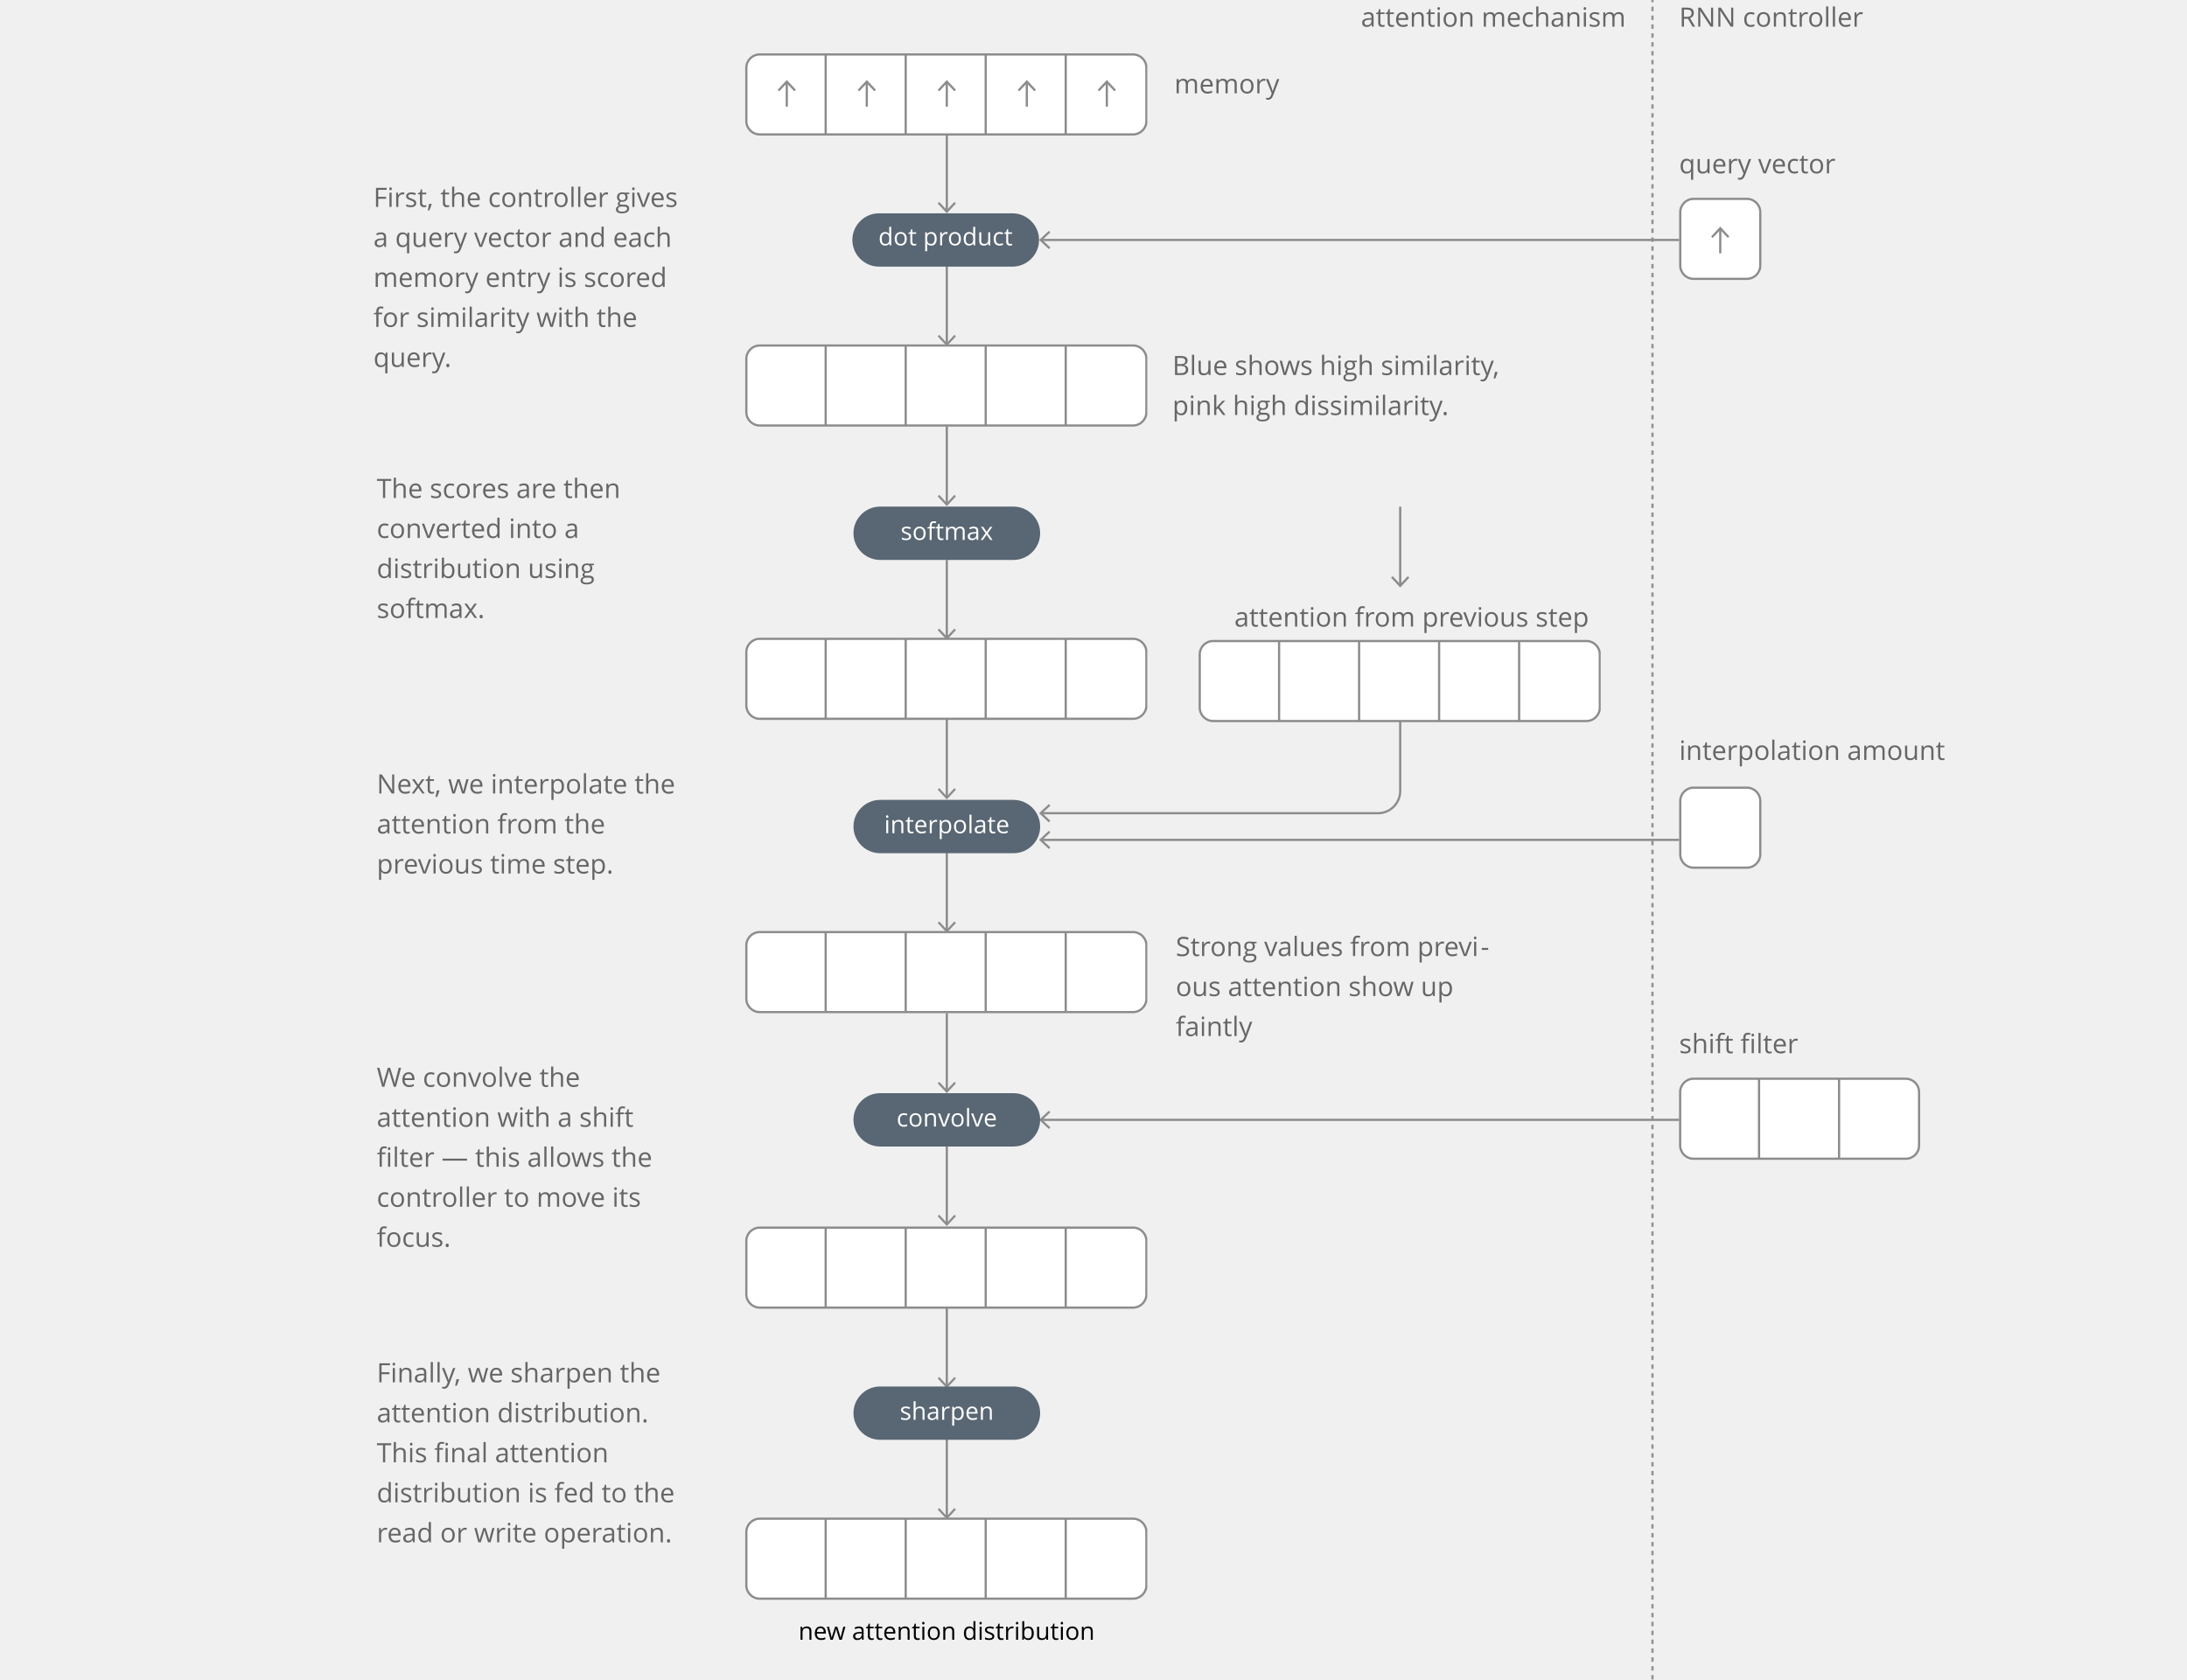
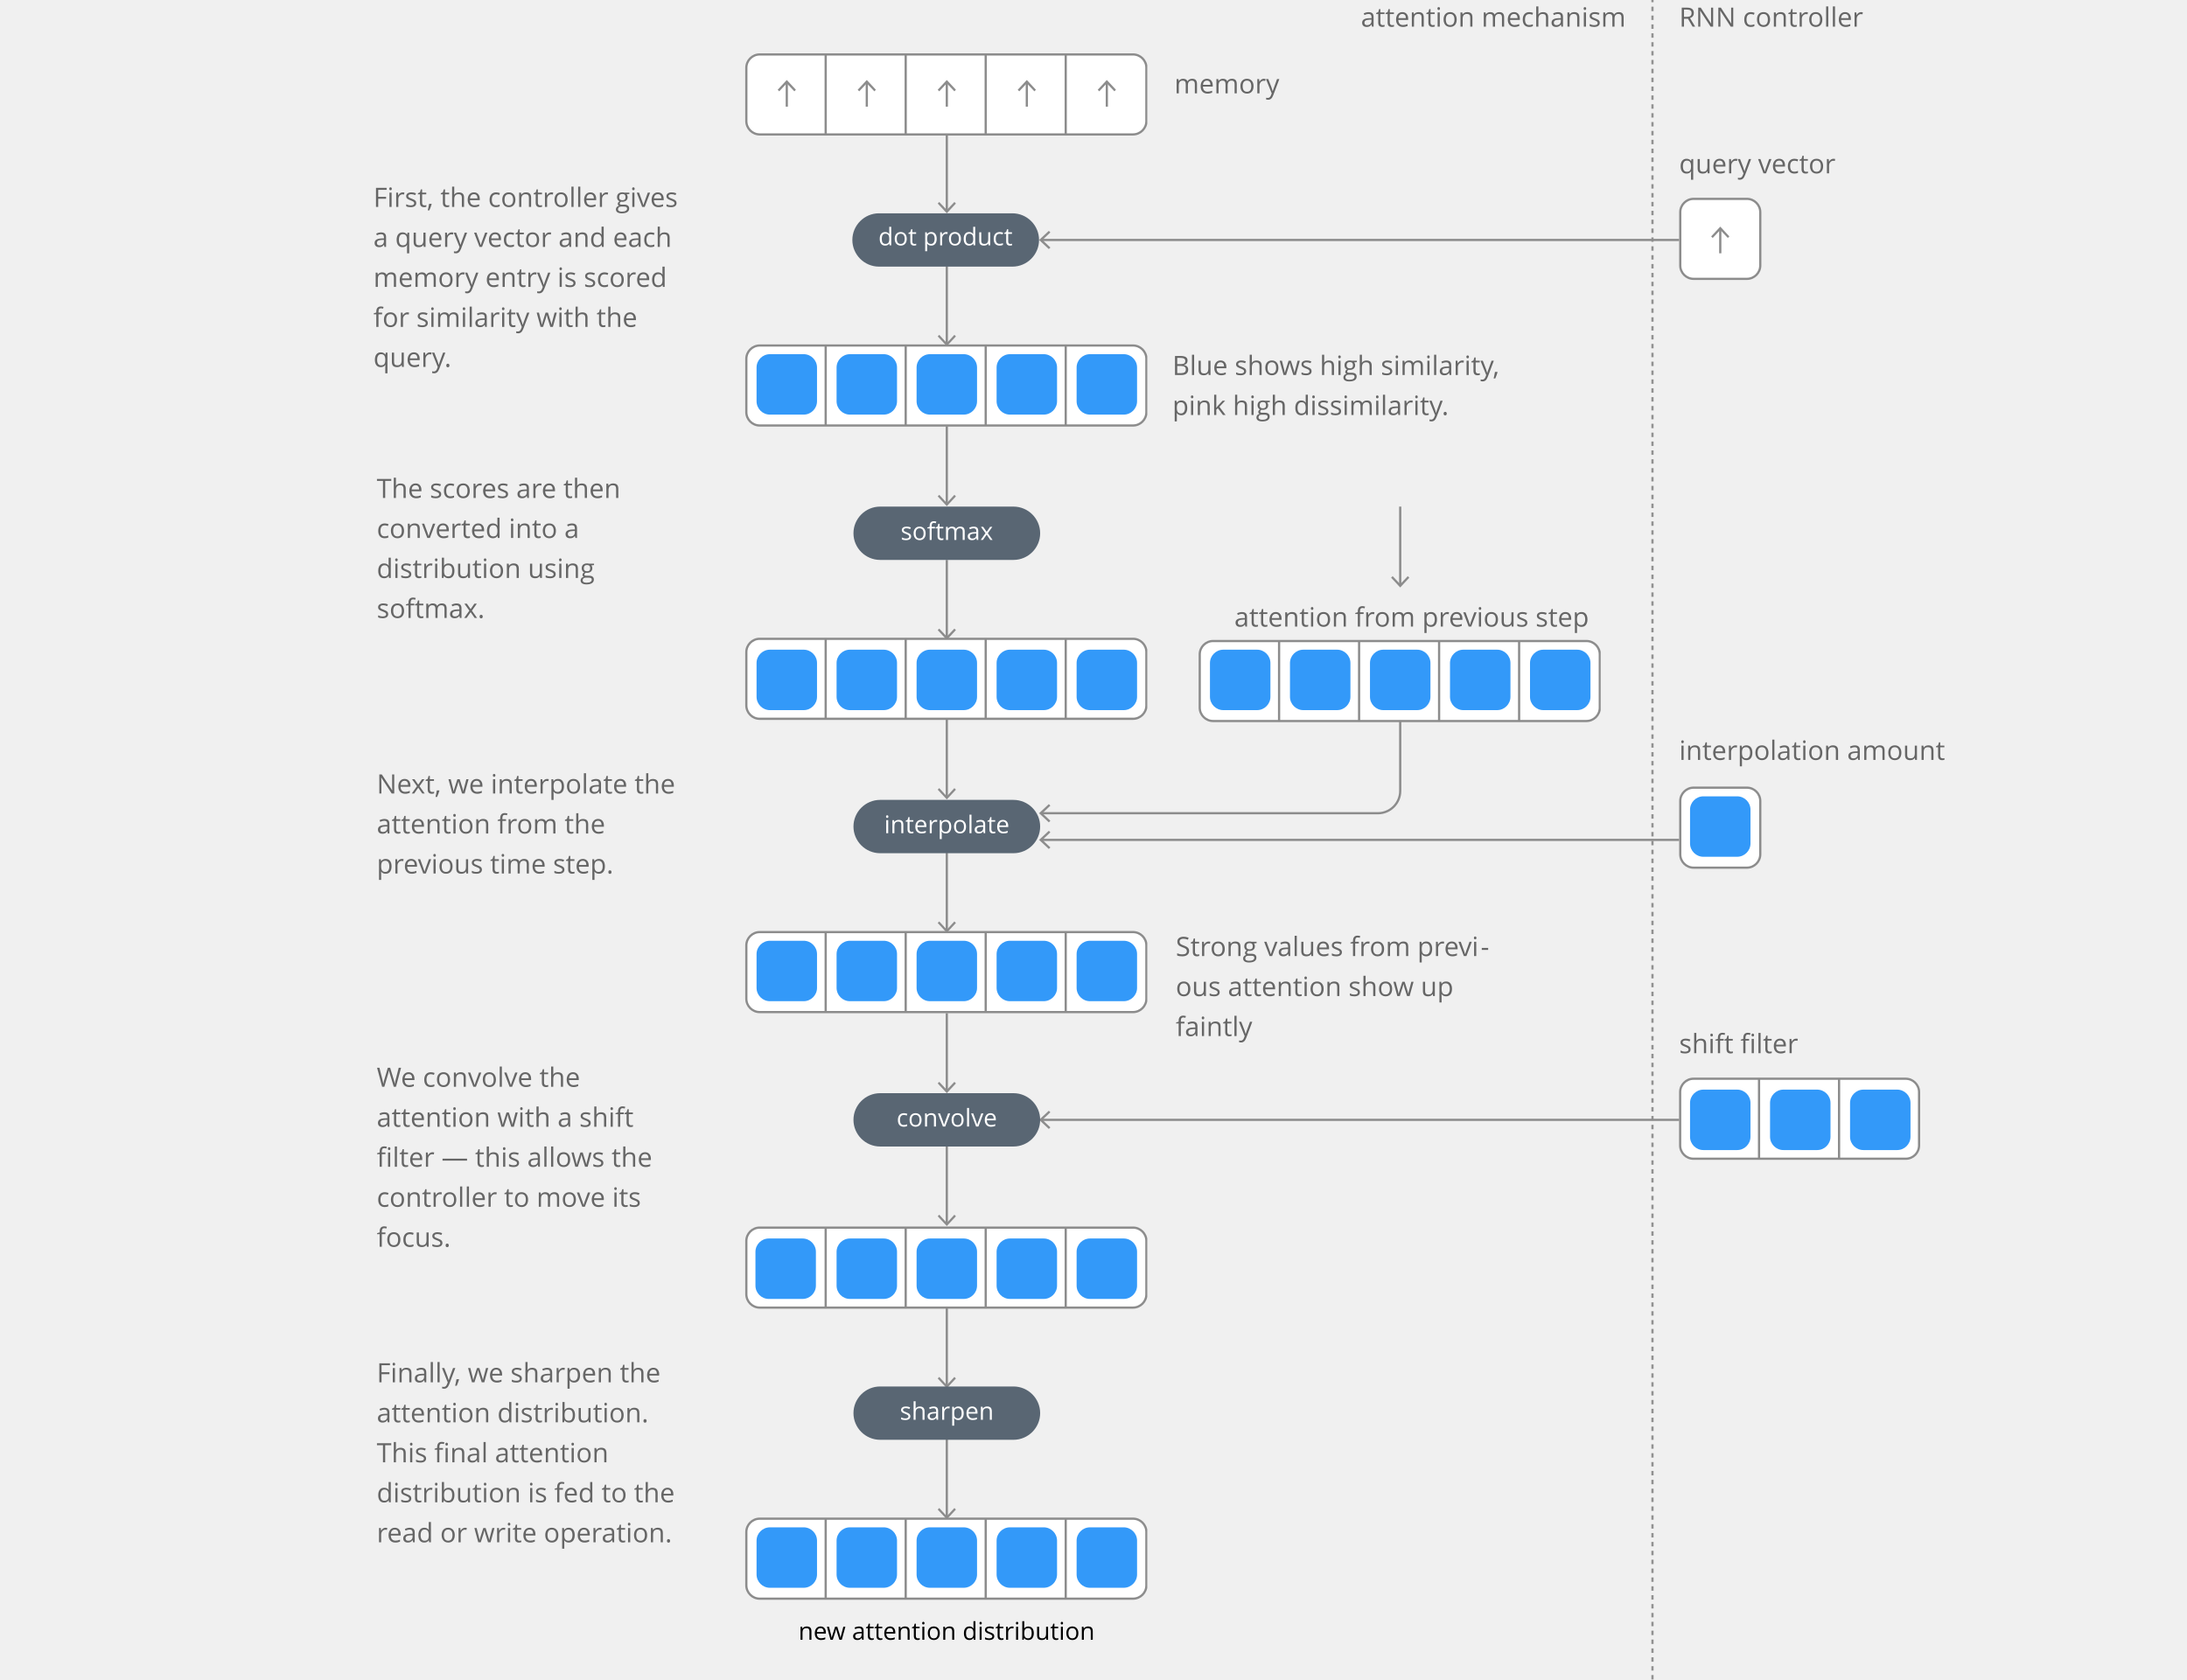
<svg xmlns="http://www.w3.org/2000/svg" xmlns:xlink="http://www.w3.org/1999/xlink" version="1.1" x="0px" y="0px" width="984px" height="756px" viewBox="0 0 984 756" enable-background="new 0 0 984 756" xml:space="preserve">
  <symbol id="array-1" viewBox="-18.5 -18.5 37 37">
    <path fill="#FFFFFF" stroke="#8C8C8C" stroke-miterlimit="10" d="M12-18h-24c-3.3,0-6,2.7-6,6v24c0,3.3,2.7,6,6,6h24   c3.3,0,6-2.7,6-6v-24C18-15.3,15.3-18,12-18z" />
  </symbol>
  <symbol id="array-3" viewBox="-57.8 -18.5 108.5 37">
    <path fill="#FFFFFF" stroke="#8C8C8C" stroke-miterlimit="10" d="M44.2-18h-95.5c-3.3,0-6,2.7-6,6v24c0,3.3,2.7,6,6,6h95.5   c3.3,0,6-2.7,6-6v-24C50.2-15.3,47.6-18,44.2-18z" />
    <line fill="none" stroke="#8C8C8C" stroke-miterlimit="10" x1="-21.8" y1="-18" x2="-21.8" y2="18" />
    <line fill="none" stroke="#8C8C8C" stroke-miterlimit="10" x1="14.2" y1="-18" x2="14.2" y2="18" />
  </symbol>
  <symbol id="array-5" viewBox="-126.8 -18.5 181 37">
    <path fill="#FFFFFF" stroke="#8C8C8C" stroke-miterlimit="10" d="M47.8-18h-168c-3.3,0-6,2.7-6,6v24c0,3.3,2.7,6,6,6h168   c3.3,0,6-2.7,6-6v-24C53.8-15.3,51.1-18,47.8-18z" />
    <line fill="none" stroke="#8C8C8C" stroke-miterlimit="10" x1="-90.5" y1="-18" x2="-90.5" y2="18" />
    <line fill="none" stroke="#8C8C8C" stroke-miterlimit="10" x1="-54.5" y1="-18" x2="-54.5" y2="18" />
    <line fill="none" stroke="#8C8C8C" stroke-miterlimit="10" x1="-18.5" y1="-18" x2="-18.5" y2="18" />
    <line fill="none" stroke="#8C8C8C" stroke-miterlimit="10" x1="17.5" y1="-18" x2="17.5" y2="18" />
  </symbol>
  <symbol id="array-positive-value" viewBox="-18 -18 36 36">
    <polygon opacity="0" fill="#0080F7" points="18,-18 -18,-18 -18,18 18,18  " />
    <path opacity="0.8" fill="#0080F7" d="M7.6-13.6H-7.6c-3.3,0-6,2.7-6,6V7.6c0,3.3,2.7,6,6,6H7.6c3.3,0,6-2.7,6-6V-7.6   C13.6-10.9,10.9-13.6,7.6-13.6z" />
  </symbol>
  <symbol id="array-vector" viewBox="0 -36 36 36">
    <polygon opacity="0" fill="#0080F7" points="36,-36 0,-36 0,0 36,0  " />
    <g>
      <g>
        <line fill="none" stroke="#8C8C8C" stroke-miterlimit="10" x1="18" y1="-24" x2="18" y2="-13.1" />
        <g>
          <polygon fill="#8C8C8C" points="22.1,-16.4 21.4,-17.1 18,-13.5 14.6,-17.1 13.9,-16.4 18,-12     " />
        </g>
      </g>
    </g>
  </symbol>
  <symbol id="op-bg" viewBox="-11.2 -11.2 22.5 22.5">
    <path fill="#798294" d="M11.2,0c0-6.2-5-11.2-11.2-11.2S-11.2-6.2-11.2,0s5,11.2,11.2,11.2S11.2,6.2,11.2,0z" />
  </symbol>
  <symbol id="rnn-bg" viewBox="-21.5 -26.5 48 48">
    <path fill="#798294" d="M20.5-26.5h-36c-3.3,0-6,2.7-6,6v36c0,3.3,2.7,6,6,6h36c3.3,0,6-2.7,6-6v-36C26.5-23.8,23.8-26.5,20.5-26.5   z" />
  </symbol>
  <g id="background">
</g>
  <g id="edges">
    <g>
      <g>
        <line fill="none" stroke="#919191" stroke-miterlimit="10" x1="743.5" y1="0" x2="743.5" y2="1" />
        <line fill="none" stroke="#919191" stroke-miterlimit="10" stroke-dasharray="1.997,1.997" x1="743.5" y1="3" x2="743.5" y2="769" />
      </g>
    </g>
    <g>
      <g>
        <line fill="none" stroke="#8C8C8C" stroke-miterlimit="10" x1="426" y1="60" x2="426" y2="94.9" />
        <g>
          <polygon fill="#8C8C8C" points="421.9,91.6 422.6,90.9 426,94.5 429.4,90.9 430.1,91.6 426,96     " />
        </g>
      </g>
    </g>
    <g>
      <g>
        <line fill="none" stroke="#8C8C8C" stroke-miterlimit="10" x1="755.5" y1="108" x2="468.6" y2="108" />
        <g>
          <polygon fill="#8C8C8C" points="471.9,103.9 472.6,104.6 469,108 472.6,111.4 471.9,112.1 467.5,108     " />
        </g>
      </g>
    </g>
    <g>
      <g>
        <line fill="none" stroke="#8C8C8C" stroke-miterlimit="10" x1="755.5" y1="378" x2="468.6" y2="378" />
        <g>
          <polygon fill="#8C8C8C" points="471.9,373.9 472.6,374.6 469,378 472.6,381.4 471.9,382.1 467.5,378     " />
        </g>
      </g>
    </g>
    <g>
      <g>
        <line fill="none" stroke="#8C8C8C" stroke-miterlimit="10" x1="755.5" y1="504" x2="468.6" y2="504" />
        <g>
          <polygon fill="#8C8C8C" points="471.9,499.9 472.6,500.6 469,504 472.6,507.4 471.9,508.1 467.5,504     " />
        </g>
      </g>
    </g>
    <g>
      <g>
        <line fill="none" stroke="#8C8C8C" stroke-miterlimit="10" x1="426" y1="119.8" x2="426" y2="154.7" />
        <g>
          <polygon fill="#8C8C8C" points="421.9,151.4 422.6,150.7 426,154.4 429.4,150.7 430.1,151.4 426,155.8     " />
        </g>
      </g>
    </g>
    <g>
      <g>
        <line fill="none" stroke="#8C8C8C" stroke-miterlimit="10" x1="426" y1="191.8" x2="426" y2="226.7" />
        <g>
          <polygon fill="#8C8C8C" points="421.9,223.4 422.6,222.7 426,226.4 429.4,222.7 430.1,223.4 426,227.8     " />
        </g>
      </g>
    </g>
    <g>
      <g>
        <line fill="none" stroke="#8C8C8C" stroke-miterlimit="10" x1="426" y1="252" x2="426" y2="286.9" />
        <g>
          <polygon fill="#8C8C8C" points="421.9,283.6 422.6,282.9 426,286.5 429.4,282.9 430.1,283.6 426,288     " />
        </g>
      </g>
    </g>
    <g>
      <g>
        <line fill="none" stroke="#8C8C8C" stroke-miterlimit="10" x1="630" y1="228" x2="630" y2="263.3" />
        <g>
          <polygon fill="#8C8C8C" points="625.9,260 626.6,259.3 630,262.9 633.4,259.3 634.1,260 630,264.4     " />
        </g>
      </g>
    </g>
    <g>
      <g>
        <line fill="none" stroke="#8C8C8C" stroke-miterlimit="10" x1="426" y1="323.8" x2="426" y2="358.7" />
        <g>
          <polygon fill="#8C8C8C" points="421.9,355.4 422.6,354.7 426,358.4 429.4,354.7 430.1,355.4 426,359.8     " />
        </g>
      </g>
    </g>
    <g>
      <g>
        <line fill="none" stroke="#8C8C8C" stroke-miterlimit="10" x1="426" y1="383.8" x2="426" y2="418.7" />
        <g>
          <polygon fill="#8C8C8C" points="421.9,415.4 422.6,414.7 426,418.4 429.4,414.7 430.1,415.4 426,419.8     " />
        </g>
      </g>
    </g>
    <g>
      <g>
        <line fill="none" stroke="#8C8C8C" stroke-miterlimit="10" x1="426" y1="456" x2="426" y2="490.9" />
        <g>
          <polygon fill="#8C8C8C" points="421.9,487.6 422.6,486.9 426,490.5 429.4,486.9 430.1,487.6 426,492     " />
        </g>
      </g>
    </g>
    <g>
      <g>
        <line fill="none" stroke="#8C8C8C" stroke-miterlimit="10" x1="426" y1="515.8" x2="426" y2="550.7" />
        <g>
          <polygon fill="#8C8C8C" points="421.9,547.4 422.6,546.7 426,550.4 429.4,546.7 430.1,547.4 426,551.8     " />
        </g>
      </g>
    </g>
    <g>
      <g>
        <line fill="none" stroke="#8C8C8C" stroke-miterlimit="10" x1="426" y1="588.8" x2="426" y2="623.7" />
        <g>
          <polygon fill="#8C8C8C" points="421.9,620.4 422.6,619.7 426,623.4 429.4,619.7 430.1,620.4 426,624.8     " />
        </g>
      </g>
    </g>
    <g>
      <g>
        <line fill="none" stroke="#8C8C8C" stroke-miterlimit="10" x1="426" y1="647.8" x2="426" y2="682.7" />
        <g>
          <polygon fill="#8C8C8C" points="421.9,679.4 422.6,678.7 426,682.4 429.4,678.7 430.1,679.4 426,683.8     " />
        </g>
      </g>
    </g>
    <g>
      <g>
        <path fill="none" stroke="#8C8C8C" stroke-miterlimit="10" d="M630,324v32c0,5.5-4.5,10-10,10H468.6" />
        <g>
          <polygon fill="#8C8C8C" points="471.9,361.9 472.6,362.6 469,366 472.6,369.4 471.9,370.1 467.5,366     " />
        </g>
      </g>
    </g>
  </g>
  <g id="nodes">
+     <use xlink:href="#array-5" width="181" height="37" id="XMLID_62_" x="-126.8" y="-18.5" transform="matrix(1 0 0 -1 462 305.5)" overflow="visible" />
+     <use xlink:href="#array-5" width="181" height="37" x="-126.8" y="-18.5" transform="matrix(1 0 0 -1 666 306.5)" overflow="visible" />
+     <use xlink:href="#array-5" width="181" height="37" x="-126.8" y="-18.5" transform="matrix(1 0 0 -1 462 437.5)" overflow="visible" />
+     <use xlink:href="#array-5" width="181" height="37" x="-126.8" y="-18.5" transform="matrix(1 0 0 -1 462 570.5)" overflow="visible" />
+     <use xlink:href="#array-5" width="181" height="37" x="-126.8" y="-18.5" transform="matrix(1 0 0 -1 462 701.5)" overflow="visible" />
+     <use xlink:href="#array-1" width="37" height="37" x="-18.5" y="-18.5" transform="matrix(1 0 0 -1 774 372.5)" overflow="visible" />
+     <use xlink:href="#array-3" width="108.5" height="37" id="XMLID_27_" x="-57.8" y="-18.5" transform="matrix(1 0 0 -1 813.25 503.5)" overflow="visible" />
+     <use xlink:href="#array-5" width="181" height="37" x="-126.8" y="-18.5" transform="matrix(1 0 0 -1 462 173.5)" overflow="visible" />
    <use xlink:href="#array-positive-value" width="36" height="36" x="-18" y="-18" transform="matrix(1 0 0 -1 354 173)" overflow="visible" />
    <use xlink:href="#array-positive-value" width="36" height="36" x="-18" y="-18" transform="matrix(1 0 0 -1 390 173)" overflow="visible" />
    <use xlink:href="#array-positive-value" width="36" height="36" x="-18" y="-18" transform="matrix(1 0 0 -1 426 173)" overflow="visible" />
    <use xlink:href="#array-positive-value" width="36" height="36" x="-18" y="-18" transform="matrix(1 0 0 -1 462 173)" overflow="visible" />
    <use xlink:href="#array-positive-value" width="36" height="36" x="-18" y="-18" transform="matrix(1 0 0 -1 498 173)" overflow="visible" />
-     <use xlink:href="#array-5" width="181" height="37" x="-126.8" y="-18.5" transform="matrix(1 0 0 -1 462 173.5)" overflow="visible" />
    <use xlink:href="#array-5" width="181" height="37" x="-126.8" y="-18.5" transform="matrix(1 0 0 -1 462 42.5)" overflow="visible" />
    <g id="XMLID_59_">
      <g>
        <path fill="#596673" d="M467.5,108c0,6.6-5.4,12-12,12h-60c-6.6,0-12-5.4-12-12s5.4-12,12-12h60C462.1,96,467.5,101.4,467.5,108     L467.5,108z" />
      </g>
    </g>
    <g id="XMLID_52_">
      <g>
        <path fill="#596673" d="M468,240c0,6.6-5.4,12-12,12h-60c-6.6,0-12-5.4-12-12s5.4-12,12-12h60C462.6,228,468,233.4,468,240     L468,240z" />
      </g>
    </g>
    <use xlink:href="#array-positive-value" width="36" height="36" x="-18" y="-18" transform="matrix(1 0 0 -1 354 306)" overflow="visible" />
    <use xlink:href="#array-positive-value" width="36" height="36" x="-18" y="-18" transform="matrix(1 0 0 -1 390 306)" overflow="visible" />
    <use xlink:href="#array-positive-value" width="36" height="36" x="-18" y="-18" transform="matrix(1 0 0 -1 426 306)" overflow="visible" />
    <use xlink:href="#array-positive-value" width="36" height="36" x="-18" y="-18" transform="matrix(1 0 0 -1 462 306)" overflow="visible" />
    <use xlink:href="#array-positive-value" width="36" height="36" id="XMLID_25_" x="-18" y="-18" transform="matrix(1 0 0 -1 498 306)" overflow="visible" />
-     <use xlink:href="#array-5" width="181" height="37" id="XMLID_62_" x="-126.8" y="-18.5" transform="matrix(1 0 0 -1 462 305.5)" overflow="visible" />
    <use xlink:href="#array-positive-value" width="36" height="36" x="-18" y="-18" transform="matrix(1 0 0 -1 558 306)" overflow="visible" />
    <use xlink:href="#array-positive-value" width="36" height="36" x="-18" y="-18" transform="matrix(1 0 0 -1 774 504)" overflow="visible" />
    <use xlink:href="#array-positive-value" width="36" height="36" x="-18" y="-18" transform="matrix(1 0 0 -1 810 504)" overflow="visible" />
    <use xlink:href="#array-positive-value" width="36" height="36" x="-18" y="-18" transform="matrix(1 0 0 -1 846 504)" overflow="visible" />
    <use xlink:href="#array-positive-value" width="36" height="36" x="-18" y="-18" transform="matrix(1 0 0 -1 774 372)" overflow="visible" />
    <use xlink:href="#array-positive-value" width="36" height="36" x="-18" y="-18" transform="matrix(1 0 0 -1 594 306)" overflow="visible" />
    <use xlink:href="#array-positive-value" width="36" height="36" x="-18" y="-18" transform="matrix(1 0 0 -1 630 306)" overflow="visible" />
    <use xlink:href="#array-positive-value" width="36" height="36" x="-18" y="-18" transform="matrix(1 0 0 -1 666 306)" overflow="visible" />
    <use xlink:href="#array-positive-value" width="36" height="36" x="-18" y="-18" transform="matrix(1 0 0 -1 702 306)" overflow="visible" />
-     <use xlink:href="#array-5" width="181" height="37" x="-126.8" y="-18.5" transform="matrix(1 0 0 -1 666 306.5)" overflow="visible" />
    <g id="XMLID_50_">
      <g>
        <path fill="#596673" d="M468,372c0,6.6-5.4,12-12,12h-60c-6.6,0-12-5.4-12-12s5.4-12,12-12h60C462.6,360,468,365.4,468,372     L468,372z" />
      </g>
    </g>
    <use xlink:href="#array-positive-value" width="36" height="36" x="-18" y="-18" transform="matrix(1 0 0 -1 354 437)" overflow="visible" />
    <use xlink:href="#array-positive-value" width="36" height="36" x="-18" y="-18" transform="matrix(1 0 0 -1 390 437)" overflow="visible" />
    <use xlink:href="#array-positive-value" width="36" height="36" x="-18" y="-18" transform="matrix(1 0 0 -1 426 437)" overflow="visible" />
    <use xlink:href="#array-positive-value" width="36" height="36" x="-18" y="-18" transform="matrix(1 0 0 -1 462 437)" overflow="visible" />
    <use xlink:href="#array-positive-value" width="36" height="36" x="-18" y="-18" transform="matrix(1 0 0 -1 498 437)" overflow="visible" />
-     <use xlink:href="#array-5" width="181" height="37" x="-126.8" y="-18.5" transform="matrix(1 0 0 -1 462 437.5)" overflow="visible" />
    <g id="XMLID_49_">
      <g>
        <path fill="#596673" d="M468,504c0,6.6-5.4,12-12,12h-60c-6.6,0-12-5.4-12-12s5.4-12,12-12h60C462.6,492,468,497.4,468,504     L468,504z" />
      </g>
    </g>
    <use xlink:href="#array-positive-value" width="36" height="36" x="-18" y="-18" transform="matrix(1 0 0 -1 353.5 571)" overflow="visible" />
    <use xlink:href="#array-positive-value" width="36" height="36" x="-18" y="-18" transform="matrix(1 0 0 -1 390 571)" overflow="visible" />
    <use xlink:href="#array-positive-value" width="36" height="36" x="-18" y="-18" transform="matrix(1 0 0 -1 426 571)" overflow="visible" />
    <use xlink:href="#array-positive-value" width="36" height="36" x="-18" y="-18" transform="matrix(1 0 0 -1 462 571)" overflow="visible" />
    <use xlink:href="#array-positive-value" width="36" height="36" x="-18" y="-18" transform="matrix(1 0 0 -1 498 571)" overflow="visible" />
-     <use xlink:href="#array-5" width="181" height="37" x="-126.8" y="-18.5" transform="matrix(1 0 0 -1 462 570.5)" overflow="visible" />
    <g id="XMLID_48_">
      <g>
        <path fill="#596673" d="M468,636c0,6.6-5.4,12-12,12h-60c-6.6,0-12-5.4-12-12s5.4-12,12-12h60C462.6,624,468,629.4,468,636     L468,636z" />
      </g>
    </g>
    <use xlink:href="#array-positive-value" width="36" height="36" x="-18" y="-18" transform="matrix(1 0 0 -1 354 701)" overflow="visible" />
    <use xlink:href="#array-positive-value" width="36" height="36" x="-18" y="-18" transform="matrix(1 0 0 -1 390 701)" overflow="visible" />
    <use xlink:href="#array-positive-value" width="36" height="36" x="-18" y="-18" transform="matrix(1 0 0 -1 426 701)" overflow="visible" />
    <use xlink:href="#array-positive-value" width="36" height="36" x="-18" y="-18" transform="matrix(1 0 0 -1 462 701)" overflow="visible" />
    <use xlink:href="#array-positive-value" width="36" height="36" x="-18" y="-18" transform="matrix(1 0 0 -1 498 701)" overflow="visible" />
-     <use xlink:href="#array-5" width="181" height="37" x="-126.8" y="-18.5" transform="matrix(1 0 0 -1 462 701.5)" overflow="visible" />
    <use xlink:href="#array-1" width="37" height="37" x="-18.5" y="-18.5" transform="matrix(1 0 0 -1 774 107.5)" overflow="visible" />
-     <use xlink:href="#array-1" width="37" height="37" x="-18.5" y="-18.5" transform="matrix(1 0 0 -1 774 372.5)" overflow="visible" />
-     <use xlink:href="#array-3" width="108.5" height="37" id="XMLID_27_" x="-57.8" y="-18.5" transform="matrix(1 0 0 -1 813.25 503.5)" overflow="visible" />
    <g>
      <rect x="168" y="84" fill="none" width="144" height="93" />
      <text transform="matrix(1 0 0 1 168 93.1201)">
        <tspan x="0" y="0" fill="#666666" font-family="'OpenSans'" font-size="12px">First, the controller gives </tspan>
        <tspan x="0" y="18" fill="#666666" font-family="'OpenSans'" font-size="12px">a query vector and each </tspan>
        <tspan x="0" y="36" fill="#666666" font-family="'OpenSans'" font-size="12px">memory entry is scored </tspan>
        <tspan x="0" y="54" fill="#666666" font-family="'OpenSans'" font-size="12px">for similarity with the </tspan>
        <tspan x="0" y="72" fill="#666666" font-family="'OpenSans'" font-size="12px">query.</tspan>
      </text>
    </g>
    <g>
      <rect x="169.5" y="215" fill="none" width="140.6" height="79" />
      <text transform="matrix(1 0 0 1 169.5 224.1201)">
        <tspan x="0" y="0" fill="#666666" font-family="'OpenSans'" font-size="12px">The scores are then </tspan>
        <tspan x="0" y="18" fill="#666666" font-family="'OpenSans'" font-size="12px">converted into a </tspan>
        <tspan x="0" y="36" fill="#666666" font-family="'OpenSans'" font-size="12px">distribution using </tspan>
        <tspan x="0" y="54" fill="#666666" font-family="'OpenSans'" font-size="12px">softmax.</tspan>
      </text>
    </g>
    <g>
      <rect x="169.5" y="348" fill="none" width="141.3" height="98" />
      <text transform="matrix(1 0 0 1 169.5 357.1201)">
        <tspan x="0" y="0" fill="#666666" font-family="'OpenSans'" font-size="12px">Next, we interpolate the </tspan>
        <tspan x="0" y="18" fill="#666666" font-family="'OpenSans'" font-size="12px">attention from the </tspan>
        <tspan x="0" y="36" fill="#666666" font-family="'OpenSans'" font-size="12px">previous time step. </tspan>
      </text>
    </g>
    <g>
      <rect x="169.5" y="480" fill="none" width="140.6" height="150" />
      <text transform="matrix(1 0 0 1 169.5 489.1201)">
        <tspan x="0" y="0" fill="#666666" font-family="'OpenSans'" font-size="12px">We convolve the </tspan>
        <tspan x="0" y="18" fill="#666666" font-family="'OpenSans'" font-size="12px">attention with a shift </tspan>
        <tspan x="0" y="36" fill="#666666" font-family="'OpenSans'" font-size="12px">filter — this allows the </tspan>
        <tspan x="0" y="54" fill="#666666" font-family="'OpenSans'" font-size="12px">controller to move its </tspan>
        <tspan x="0" y="72" fill="#666666" font-family="'OpenSans'" font-size="12px">focus.</tspan>
      </text>
    </g>
    <g>
      <rect x="169.5" y="613" fill="none" width="142" height="125" />
      <text transform="matrix(1 0 0 1 169.5 622.1201)">
        <tspan x="0" y="0" fill="#666666" font-family="'OpenSans'" font-size="12px">Finally, we sharpen the </tspan>
        <tspan x="0" y="18" fill="#666666" font-family="'OpenSans'" font-size="12px">attention distribution. </tspan>
        <tspan x="0" y="36" fill="#666666" font-family="'OpenSans'" font-size="12px">This final attention </tspan>
        <tspan x="0" y="54" fill="#666666" font-family="'OpenSans'" font-size="12px">distribution is fed to the </tspan>
        <tspan x="0" y="72" fill="#666666" font-family="'OpenSans'" font-size="12px">read or write operation.</tspan>
      </text>
    </g>
    <g>
      <text transform="matrix(1 0 0 1 397.7909 375.0002)" fill="#FFFFFF" font-family="'OpenSans'" font-size="11px">interpolate</text>
    </g>
    <g>
      <text transform="matrix(1 0 0 1 403.3739 507.0002)" fill="#FFFFFF" font-family="'OpenSans'" font-size="11px">convolve</text>
    </g>
    <g>
      <text transform="matrix(1 0 0 1 404.8647 639.0002)" fill="#FFFFFF" font-family="'OpenSans'" font-size="11px">sharpen</text>
    </g>
    <g>
      <text transform="matrix(1 0 0 1 405.1923 243.0001)" fill="#FFFFFF" font-family="'OpenSans'" font-size="11px">softmax</text>
    </g>
    <g>
      <rect x="383.5" y="102" fill="none" width="84" height="24" />
      <text transform="matrix(1 0 0 1 395.1931 110.4263)" fill="#FFFFFF" font-family="'OpenSans'" font-size="11px">dot product</text>
    </g>
    <use xlink:href="#array-vector" width="36" height="36" x="0" y="-36" transform="matrix(1 0 0 -1 756 90)" overflow="visible" />
    <use xlink:href="#array-vector" width="36" height="36" x="0" y="-36" transform="matrix(1 0 0 -1 336 24)" overflow="visible" />
    <use xlink:href="#array-vector" width="36" height="36" x="0" y="-36" transform="matrix(1 0 0 -1 372 24)" overflow="visible" />
    <use xlink:href="#array-vector" width="36" height="36" x="0" y="-36" transform="matrix(1 0 0 -1 408 24)" overflow="visible" />
    <use xlink:href="#array-vector" width="36" height="36" x="0" y="-36" transform="matrix(1 0 0 -1 444 24)" overflow="visible" />
    <use xlink:href="#array-vector" width="36" height="36" x="0" y="-36" transform="matrix(1 0 0 -1 480 24)" overflow="visible" />
  </g>
  <g id="text">
    <g>
      <text transform="matrix(1 0 0 1 528.375 42.0001)" fill="#666666" font-family="'OpenSans'" font-size="12px">memory</text>
    </g>
    <g>
      <rect x="527.5" y="158.5" fill="none" width="172.7" height="51.5" />
      <text transform="matrix(1 0 0 1 527.5 168.7743)">
        <tspan x="0" y="0" fill="#666666" font-family="'OpenSans'" font-size="12px">Blue shows high similarity, </tspan>
        <tspan x="0" y="18" fill="#666666" font-family="'OpenSans'" font-size="12px">pink high dissimilarity.</tspan>
      </text>
    </g>
    <g>
      <text transform="matrix(1 0 0 1 755.5 342.0001)" fill="#666666" font-family="'OpenSans'" font-size="12px">interpolation amount</text>
    </g>
    <g>
      <text transform="matrix(1 0 0 1 755.5001 474.0002)" fill="#666666" font-family="'OpenSans'" font-size="12px">shift filter</text>
    </g>
    <g>
      <text transform="matrix(1 0 0 1 755.5 12.0001)" fill="#666666" font-family="'OpenSans'" font-size="12px">RNN controller</text>
    </g>
    <g>
      <text transform="matrix(1 0 0 1 612.3203 12.0001)" fill="#666666" font-family="'OpenSans'" font-size="12px">attention mechanism</text>
    </g>
    <g>
      <text transform="matrix(1 0 0 1 755.5 78.0001)" fill="#666666" font-family="'OpenSans'" font-size="12px">query vector</text>
    </g>
    <g>
      <text transform="matrix(1 0 0 1 555.3641 281.9999)" fill="#666666" font-family="'OpenSans'" font-size="12px">attention from previous step</text>
    </g>
    <g>
      <text transform="matrix(1 0 0 1 359.2295 738.0002)" font-family="'OpenSans'" font-size="11px">new attention distribution</text>
    </g>
    <g>
      <rect x="529" y="420" fill="none" width="142.5" height="54.6" />
      <text transform="matrix(1 0 0 1 529 430.2832)">
        <tspan x="0" y="0" fill="#666666" font-family="'OpenSans'" font-size="12px">Strong values from previ</tspan>
        <tspan x="137.2" y="0" fill="#666666" font-family="'OpenSans'" font-size="12px">-</tspan>
        <tspan x="0" y="18" fill="#666666" font-family="'OpenSans'" font-size="12px">ous attention show up </tspan>
        <tspan x="0" y="36" fill="#666666" font-family="'OpenSans'" font-size="12px">faintly</tspan>
      </text>
    </g>
  </g>
  <g id="images">
</g>
</svg>
